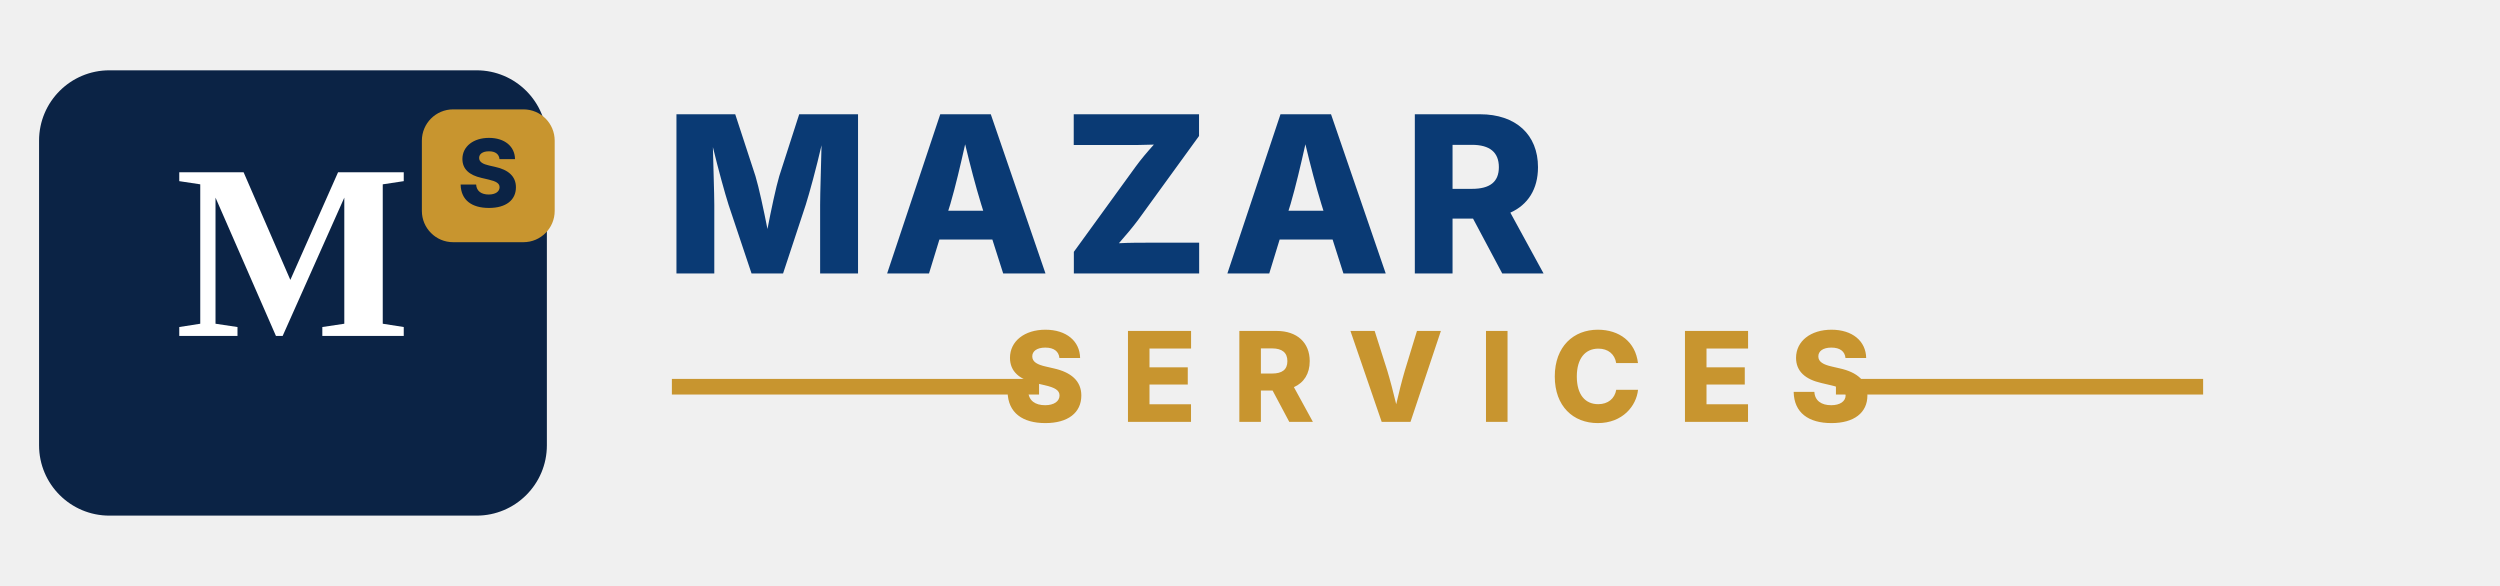
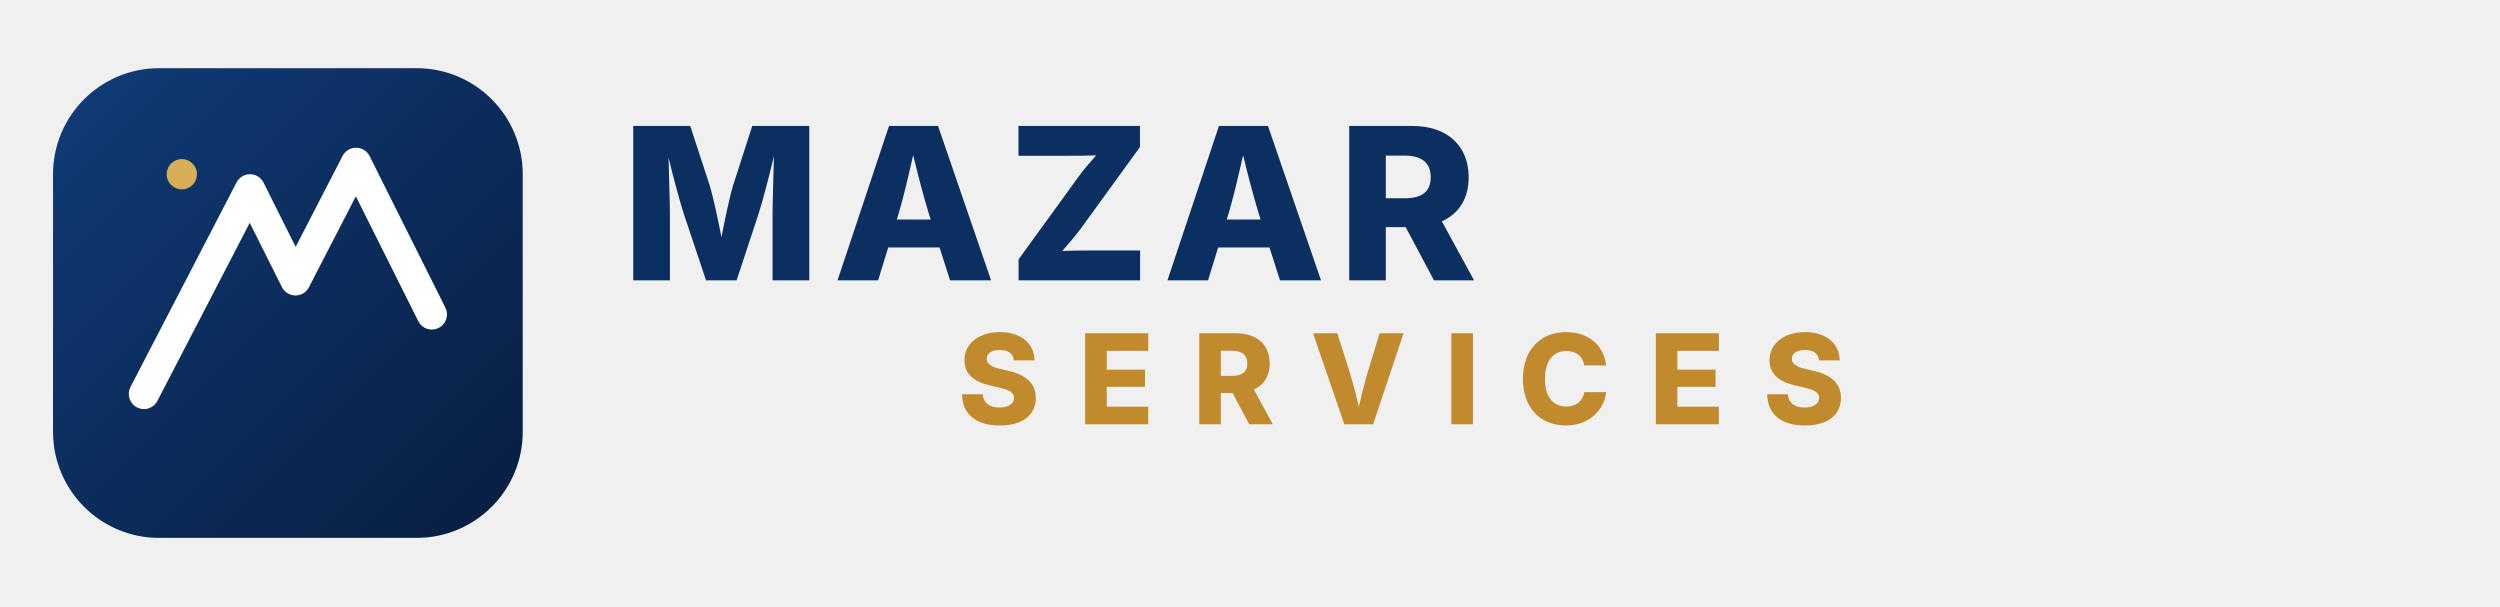
- <svg xmlns="http://www.w3.org/2000/svg" width="640" height="150" viewBox="0 0 640 150" role="img" aria-labelledby="t d">
-   <rect x="10" y="18" width="130" height="114" rx="18" fill="#0b2345" />
-   <text x="75" y="86" text-anchor="middle" fill="#ffffff" font-family="Georgia, 'Times New Roman', serif" font-size="64" font-weight="700">M</text>
-   <rect x="108" y="28" width="34" height="34" rx="8" fill="#c8952f" />
-   <text x="125" y="53" text-anchor="middle" fill="#0b2345" font-family="Inter, Arial, sans-serif" font-size="24" font-weight="800">S</text>
-   <text x="170" y="70" fill="#0a3a74" font-family="Inter, Arial, sans-serif" font-size="56" font-weight="800" letter-spacing="3">MAZAR</text>
-   <line x1="172" y1="99" x2="266" y2="99" stroke="#c8952f" stroke-width="4" />
-   <line x1="470" y1="99" x2="564" y2="99" stroke="#c8952f" stroke-width="4" />
-   <text x="368" y="108" text-anchor="middle" fill="#c8952f" font-family="Inter, Arial, sans-serif" font-size="32" font-weight="800" letter-spacing="9">SERVICES</text>
+ <svg xmlns="http://www.w3.org/2000/svg" width="660" height="160" viewBox="0 0 660 160" role="img" aria-labelledby="t d">
+   <defs>
+     <linearGradient id="gNavy" x1="0" y1="0" x2="1" y2="1">
+       <stop offset="0%" stop-color="#0f3c78" />
+       <stop offset="100%" stop-color="#081d3f" />
+     </linearGradient>
+     <linearGradient id="gGold" x1="0" y1="0" x2="1" y2="1">
+       <stop offset="0%" stop-color="#d5ae57" />
+       <stop offset="100%" stop-color="#b88324" />
+     </linearGradient>
+   </defs>
+   <rect x="14" y="18" width="124" height="124" rx="28" fill="url(#gNavy)" />
+   <path d="M38 104L66 50l12 24 16-31 20 40" fill="none" stroke="#ffffff" stroke-width="8" stroke-linecap="round" stroke-linejoin="round" />
+   <path d="M90 104h24" stroke="url(#gGold)" stroke-width="8" stroke-linecap="round" />
+   <circle cx="48" cy="46" r="4" fill="#d5ae57" />
+   <text x="164" y="74" fill="#0b2f60" font-family="Inter, Arial, sans-serif" font-size="56" font-weight="800" letter-spacing="3">MAZAR</text>
+   <line x1="166" y1="103" x2="264" y2="103" stroke="url(#gGold)" stroke-width="4" />
+   <line x1="476" y1="103" x2="574" y2="103" stroke="url(#gGold)" stroke-width="4" />
+   <text x="370" y="112" text-anchor="middle" fill="#c08a2d" font-family="Inter, Arial, sans-serif" font-size="33" font-weight="800" letter-spacing="10">SERVICES</text>
</svg>
